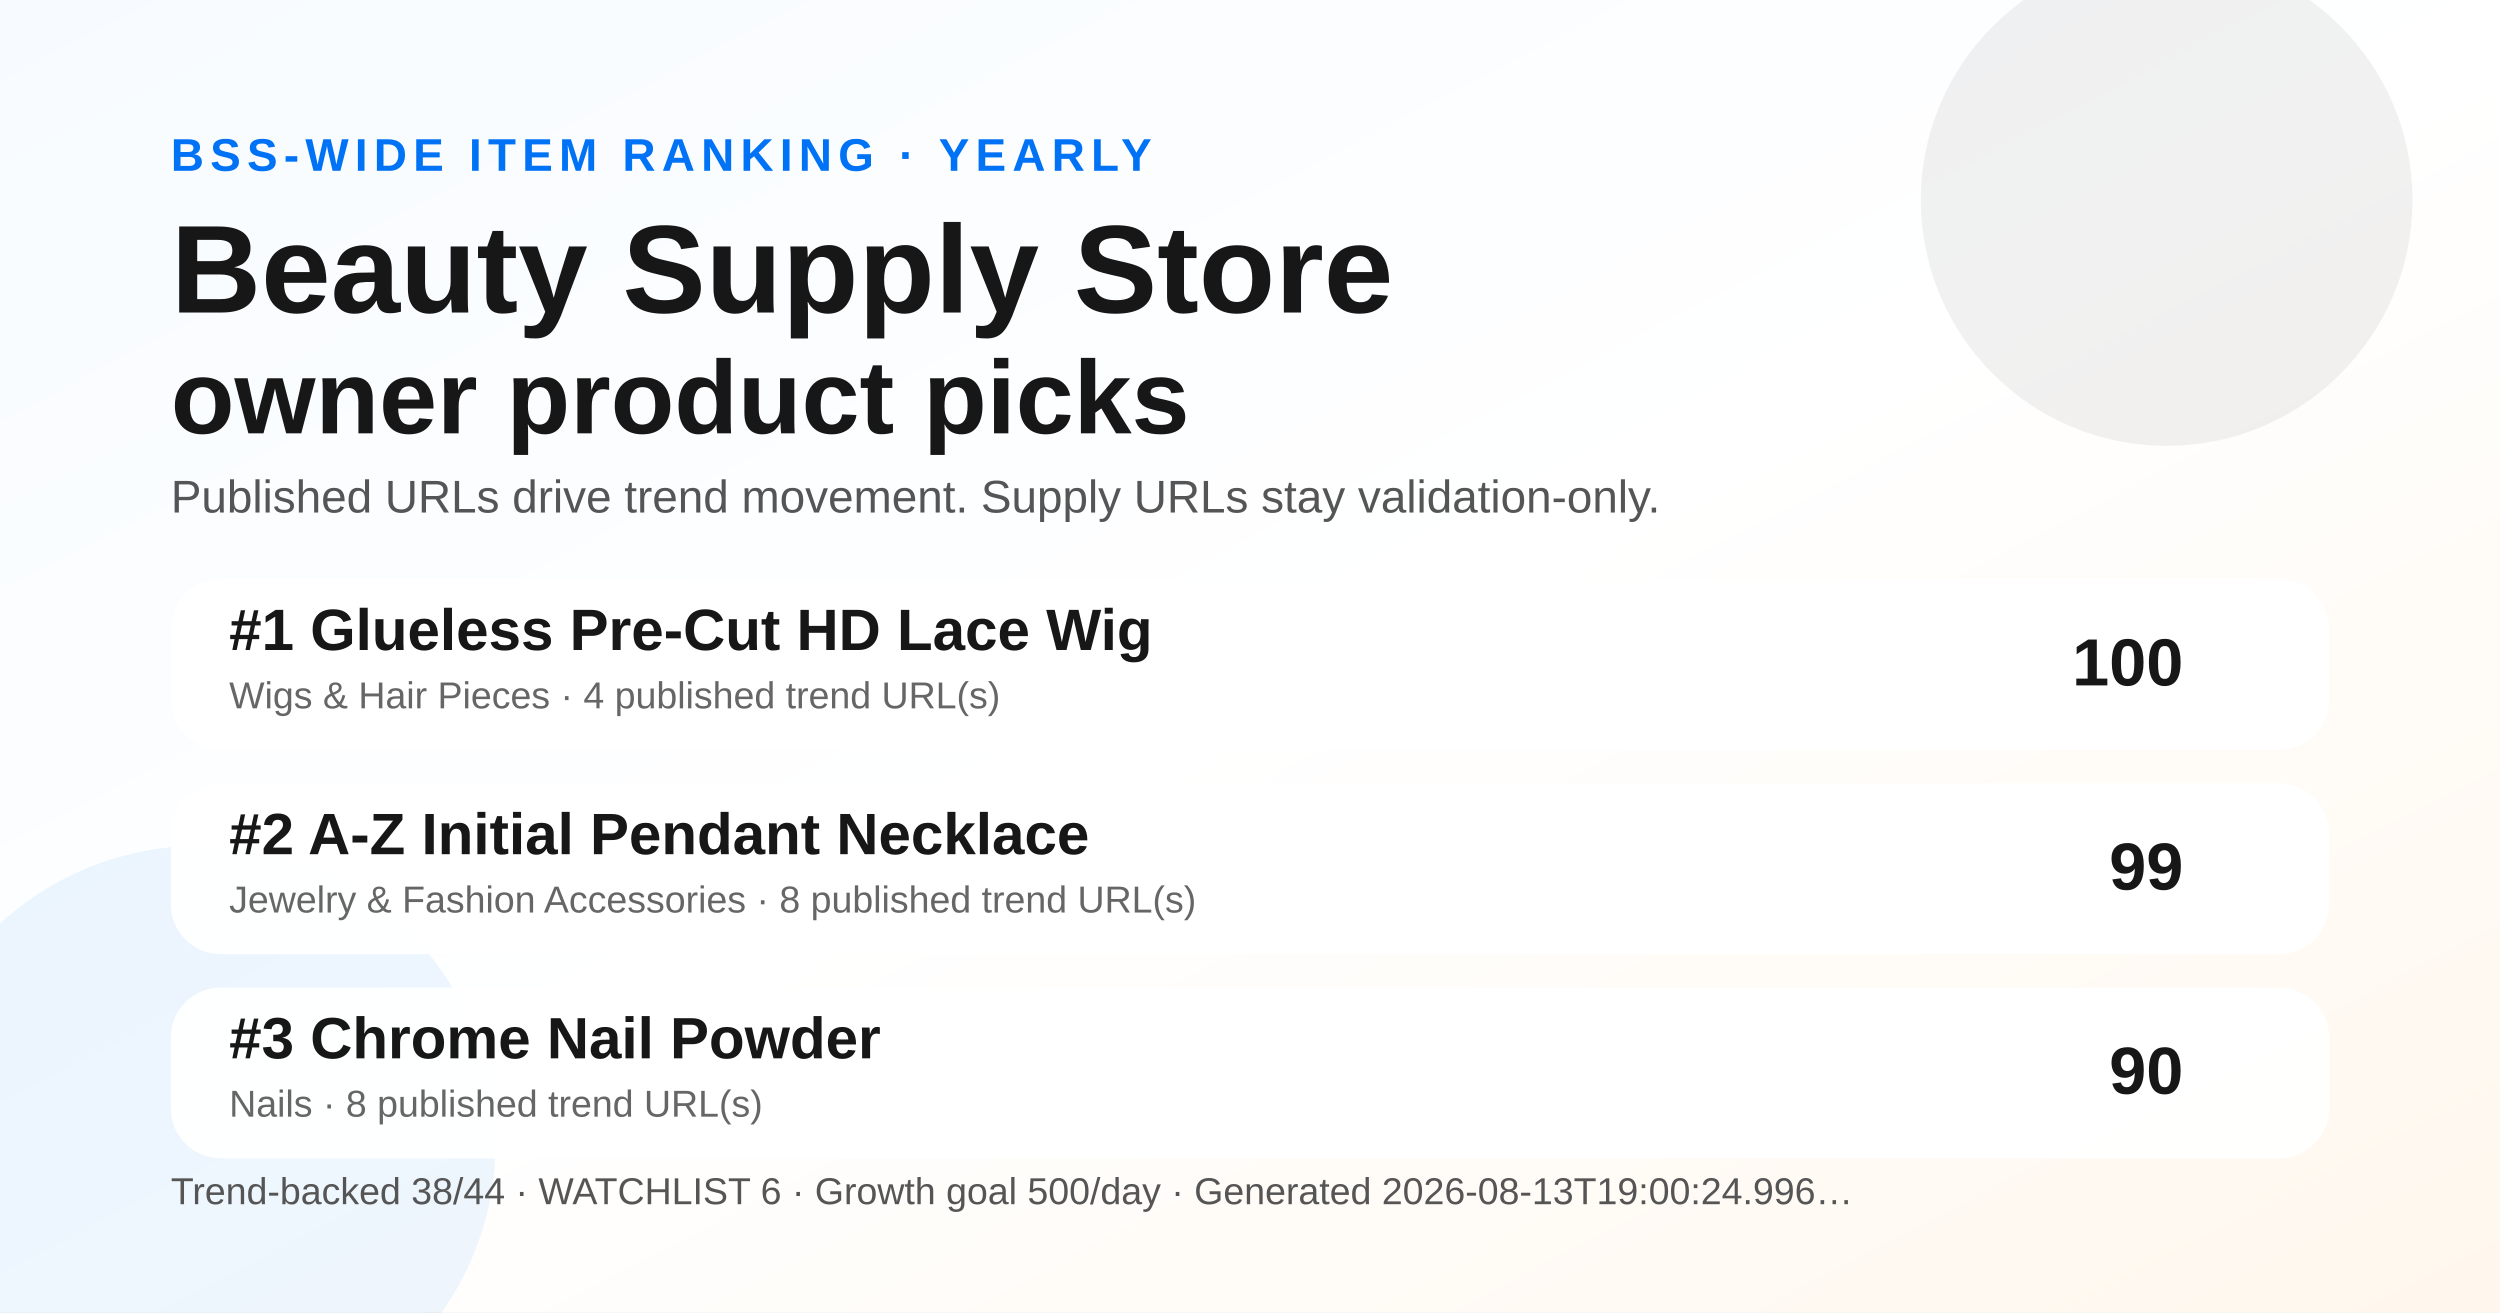
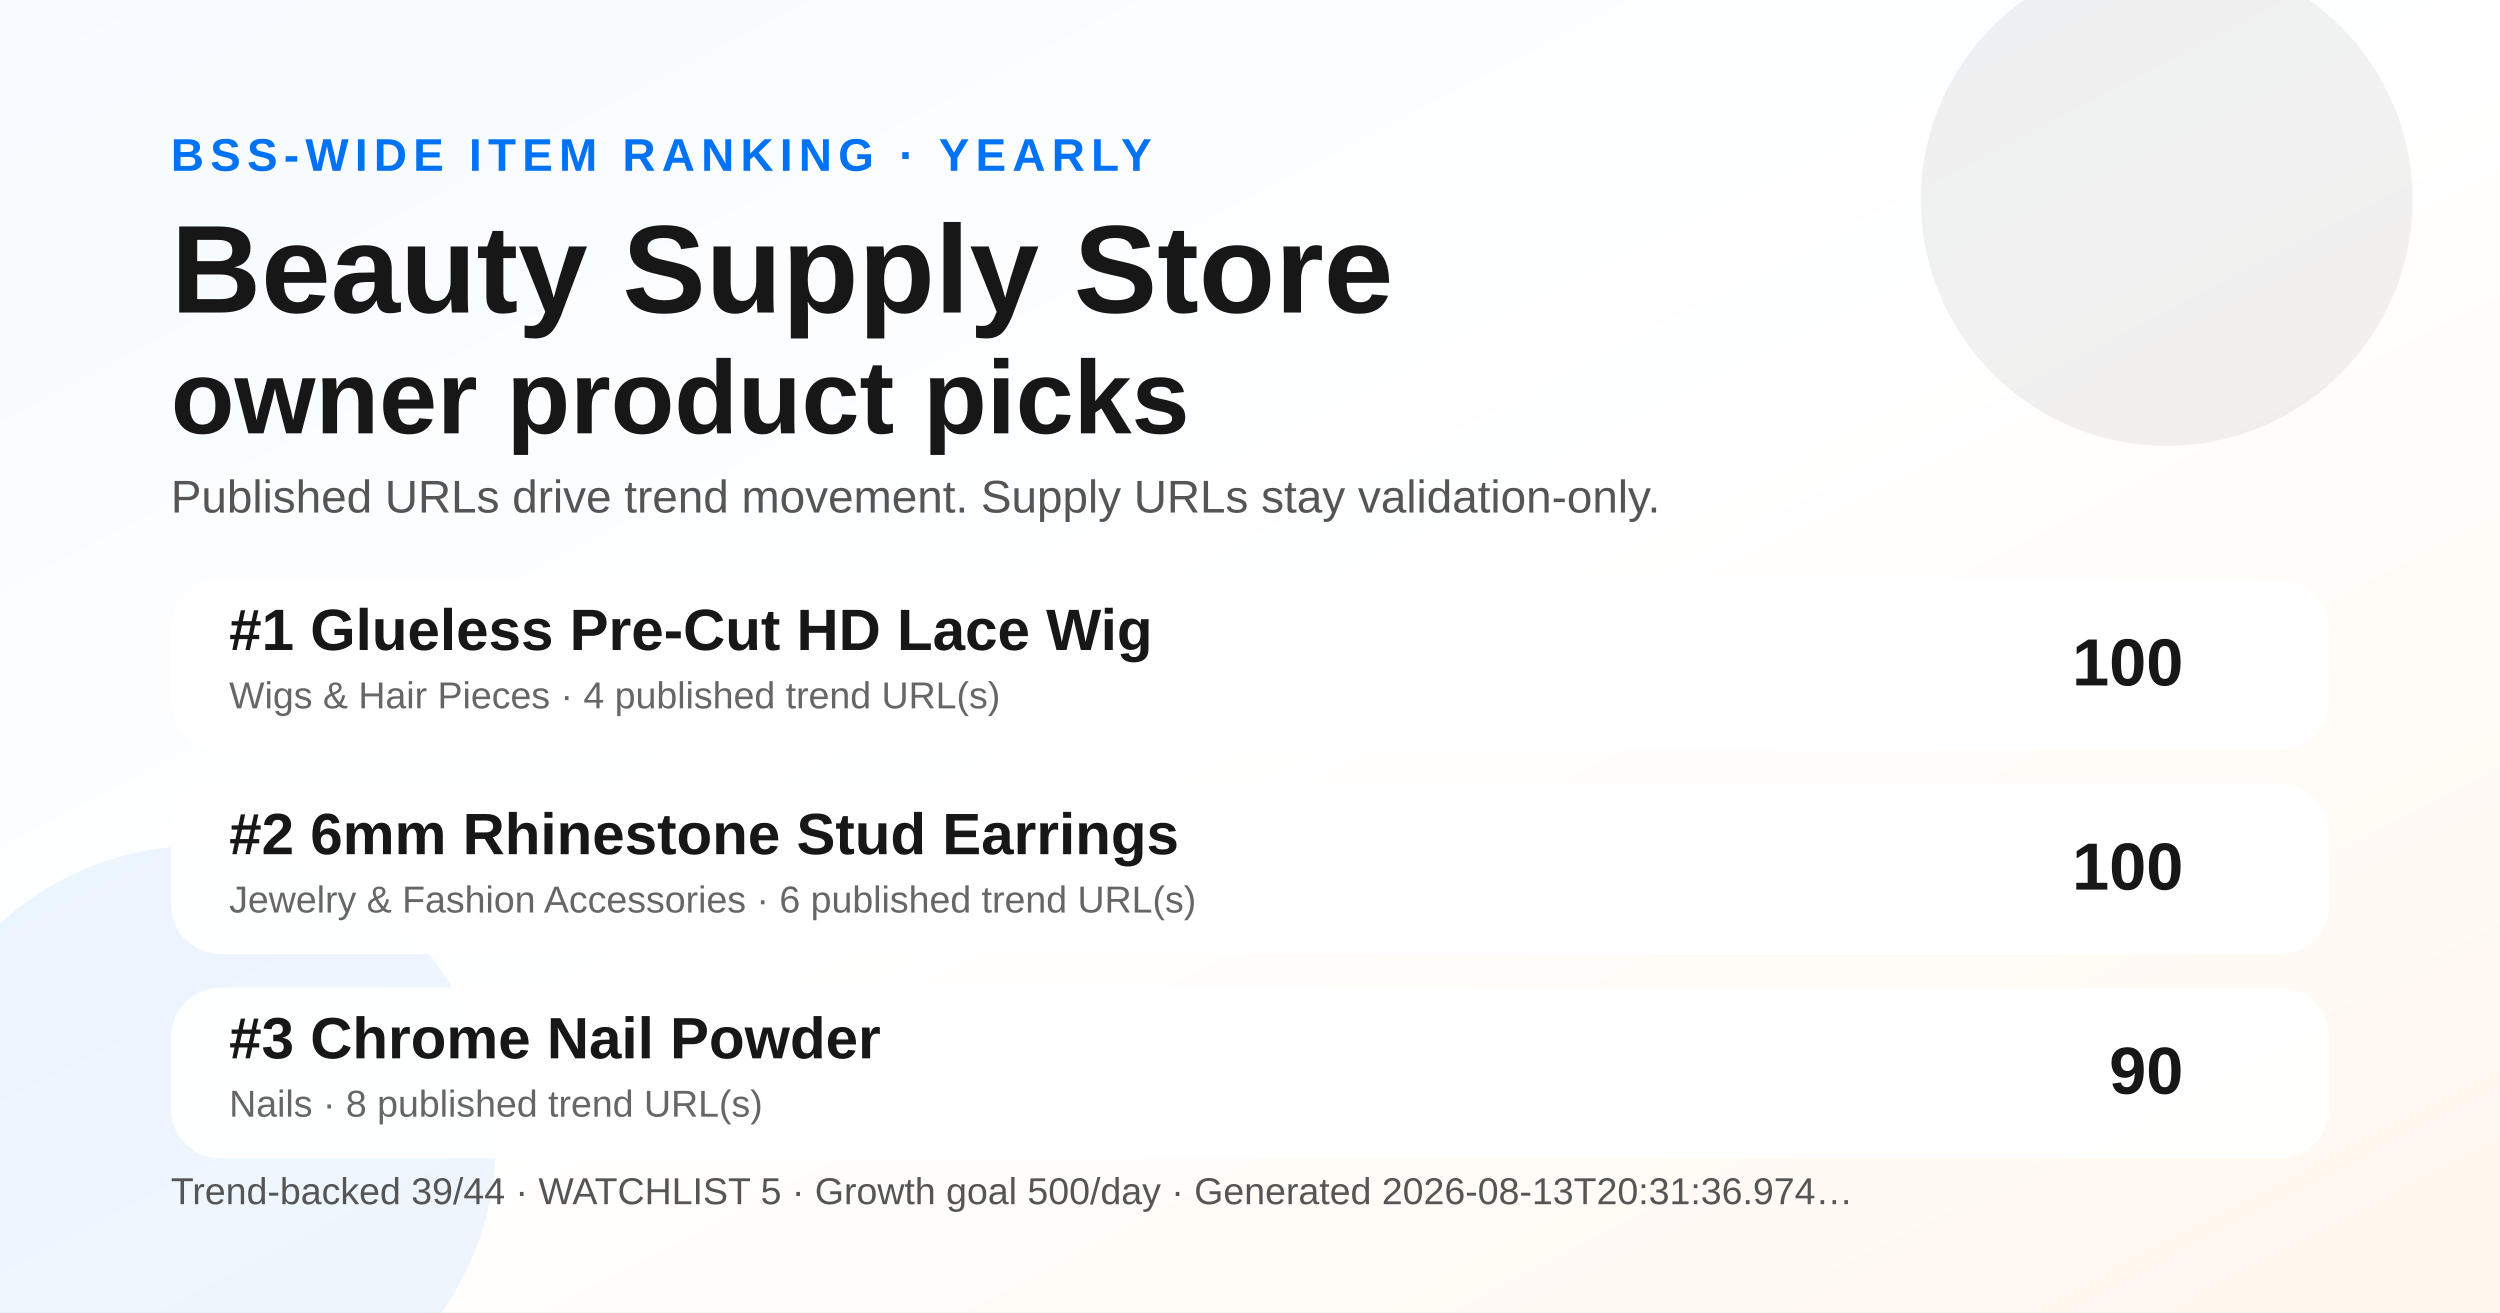
<svg xmlns="http://www.w3.org/2000/svg" width="1200" height="630" viewBox="0 0 1200 630" role="img" aria-label="Yearly BSS Trend Ranking social preview">
  <defs>
    <linearGradient id="bg" x1="0" y1="0" x2="1" y2="1">
      <stop offset="0" stop-color="#f7fbff" />
      <stop offset="0.52" stop-color="#ffffff" />
      <stop offset="1" stop-color="#fff7ed" />
    </linearGradient>
  </defs>
  <rect width="1200" height="630" fill="url(#bg)" />
  <circle cx="1040" cy="96" r="118" fill="#171717" opacity="0.06" />
  <circle cx="96" cy="548" r="142" fill="#0072f5" opacity="0.07" />
  <text x="82" y="82" font-family="Arial, Helvetica, sans-serif" font-size="22" font-weight="700" fill="#0072f5" letter-spacing="3">BSS-WIDE ITEM RANKING · YEARLY</text>
  <text x="82" y="150" font-family="Arial, Helvetica, sans-serif" font-size="60" font-weight="800" fill="#171717">Beauty Supply Store</text>
  <text x="82" y="208" font-family="Arial, Helvetica, sans-serif" font-size="50" font-weight="800" fill="#171717">owner product picks</text>
  <text x="82" y="246" font-family="Arial, Helvetica, sans-serif" font-size="22" fill="#555555">Published URLs drive trend movement. Supply URLs stay validation-only.</text>
  <g transform="translate(82 278)">
    <rect width="1036" height="82" rx="24" fill="#ffffff" opacity="0.96" />
    <text x="28" y="34" font-family="Arial, Helvetica, sans-serif" font-size="28" font-weight="700" fill="#171717">#1 Glueless Pre-Cut HD Lace Wig</text>
    <text x="28" y="62" font-family="Arial, Helvetica, sans-serif" font-size="18" fill="#666666">Wigs &amp; Hair Pieces · 4 published trend URL(s)</text>
    <text x="966" y="51" text-anchor="end" font-family="Arial, Helvetica, sans-serif" font-size="32" font-weight="700" fill="#171717">100</text>
  </g>
  <g transform="translate(82 376)">
    <rect width="1036" height="82" rx="24" fill="#ffffff" opacity="0.96" />
-     <text x="28" y="34" font-family="Arial, Helvetica, sans-serif" font-size="28" font-weight="700" fill="#171717">#2 A-Z Initial Pendant Necklace</text>
-     <text x="28" y="62" font-family="Arial, Helvetica, sans-serif" font-size="18" fill="#666666">Jewelry &amp; Fashion Accessories · 8 published trend URL(s)</text>
-     <text x="966" y="51" text-anchor="end" font-family="Arial, Helvetica, sans-serif" font-size="32" font-weight="700" fill="#171717">99</text>
+     <text x="28" y="34" font-family="Arial, Helvetica, sans-serif" font-size="28" font-weight="700" fill="#171717">#2 6mm Rhinestone Stud Earrings</text>
+     <text x="28" y="62" font-family="Arial, Helvetica, sans-serif" font-size="18" fill="#666666">Jewelry &amp; Fashion Accessories · 6 published trend URL(s)</text>
+     <text x="966" y="51" text-anchor="end" font-family="Arial, Helvetica, sans-serif" font-size="32" font-weight="700" fill="#171717">100</text>
  </g>
  <g transform="translate(82 474)">
    <rect width="1036" height="82" rx="24" fill="#ffffff" opacity="0.96" />
    <text x="28" y="34" font-family="Arial, Helvetica, sans-serif" font-size="28" font-weight="700" fill="#171717">#3 Chrome Nail Powder</text>
    <text x="28" y="62" font-family="Arial, Helvetica, sans-serif" font-size="18" fill="#666666">Nails · 8 published trend URL(s)</text>
    <text x="966" y="51" text-anchor="end" font-family="Arial, Helvetica, sans-serif" font-size="32" font-weight="700" fill="#171717">90</text>
  </g>
  <g transform="translate(82 578)">
-     <text font-family="Arial, Helvetica, sans-serif" font-size="18" fill="#555555">Trend-backed 38/44 · WATCHLIST 6 · Growth goal 500/day · Generated 2026-08-13T19:00:24.996…</text>
+     <text font-family="Arial, Helvetica, sans-serif" font-size="18" fill="#555555">Trend-backed 39/44 · WATCHLIST 5 · Growth goal 500/day · Generated 2026-08-13T20:31:36.974…</text>
  </g>
</svg>
